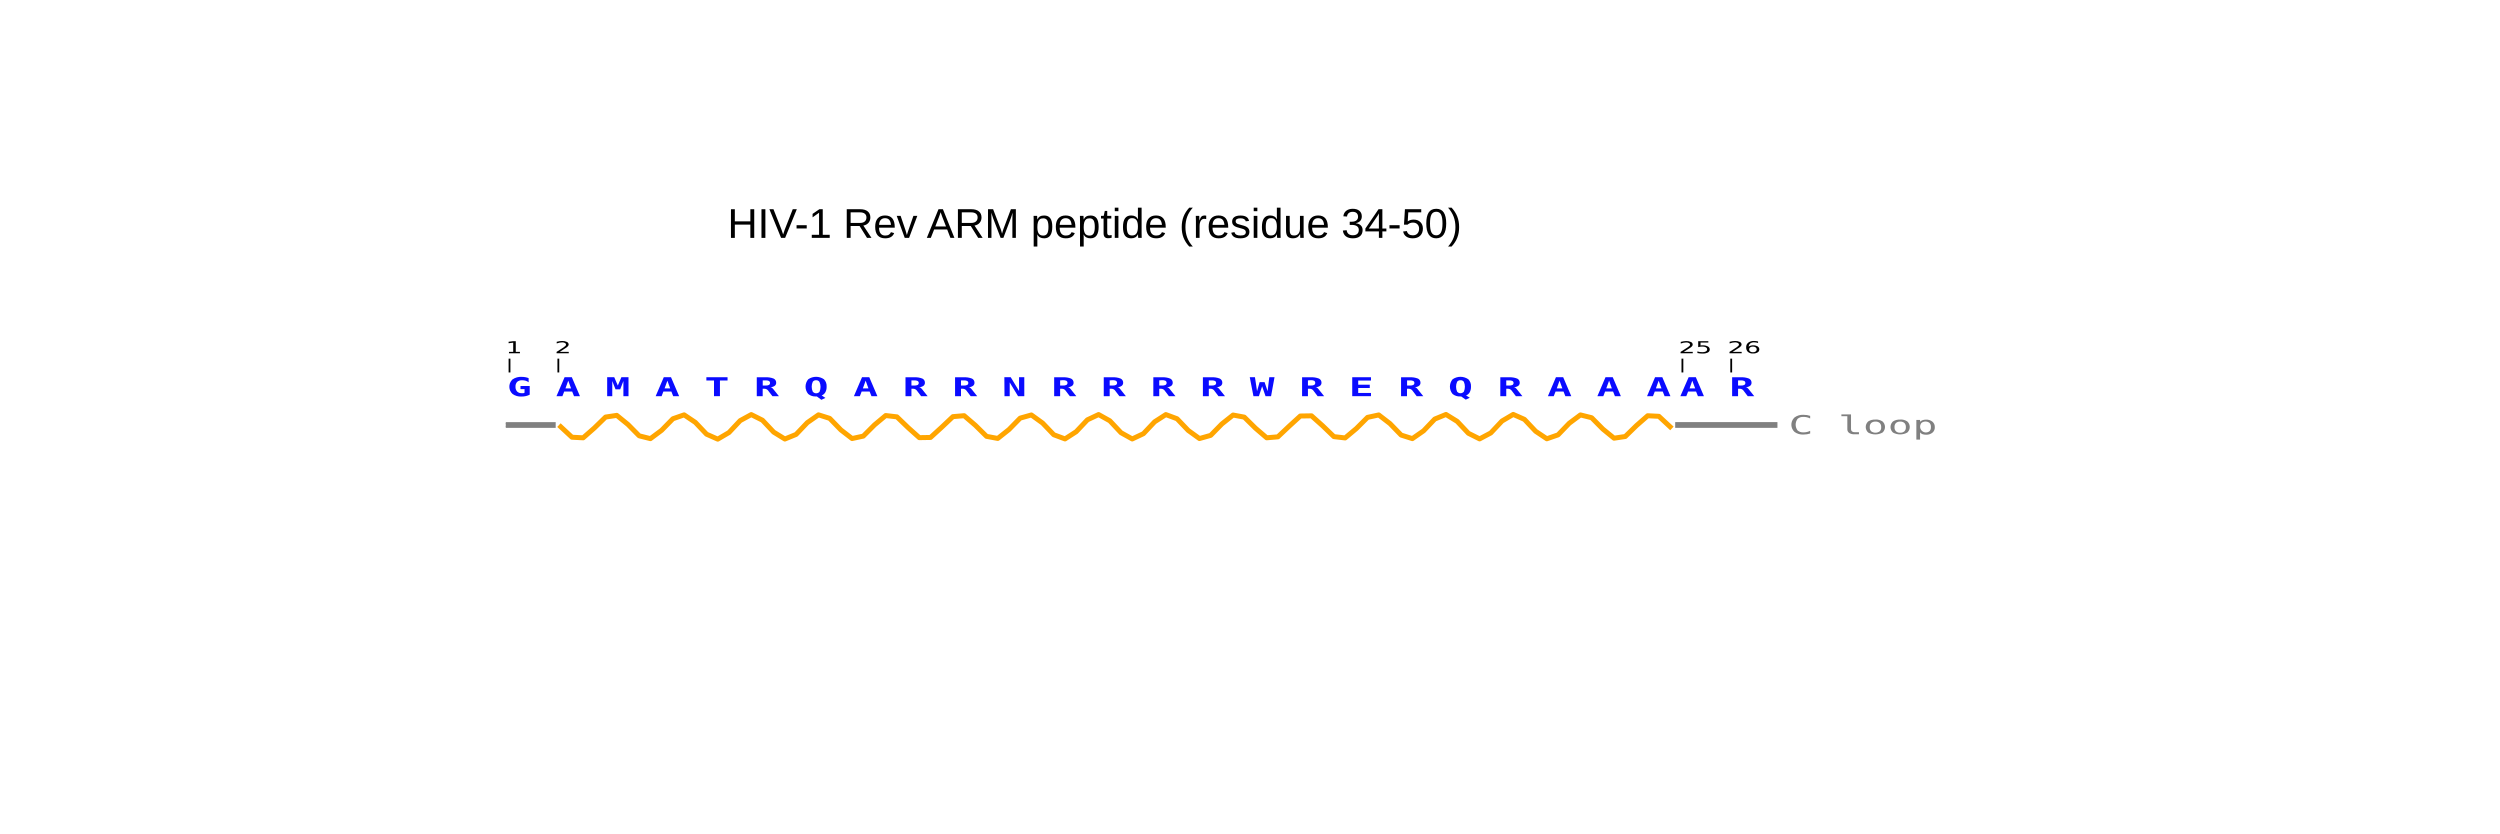
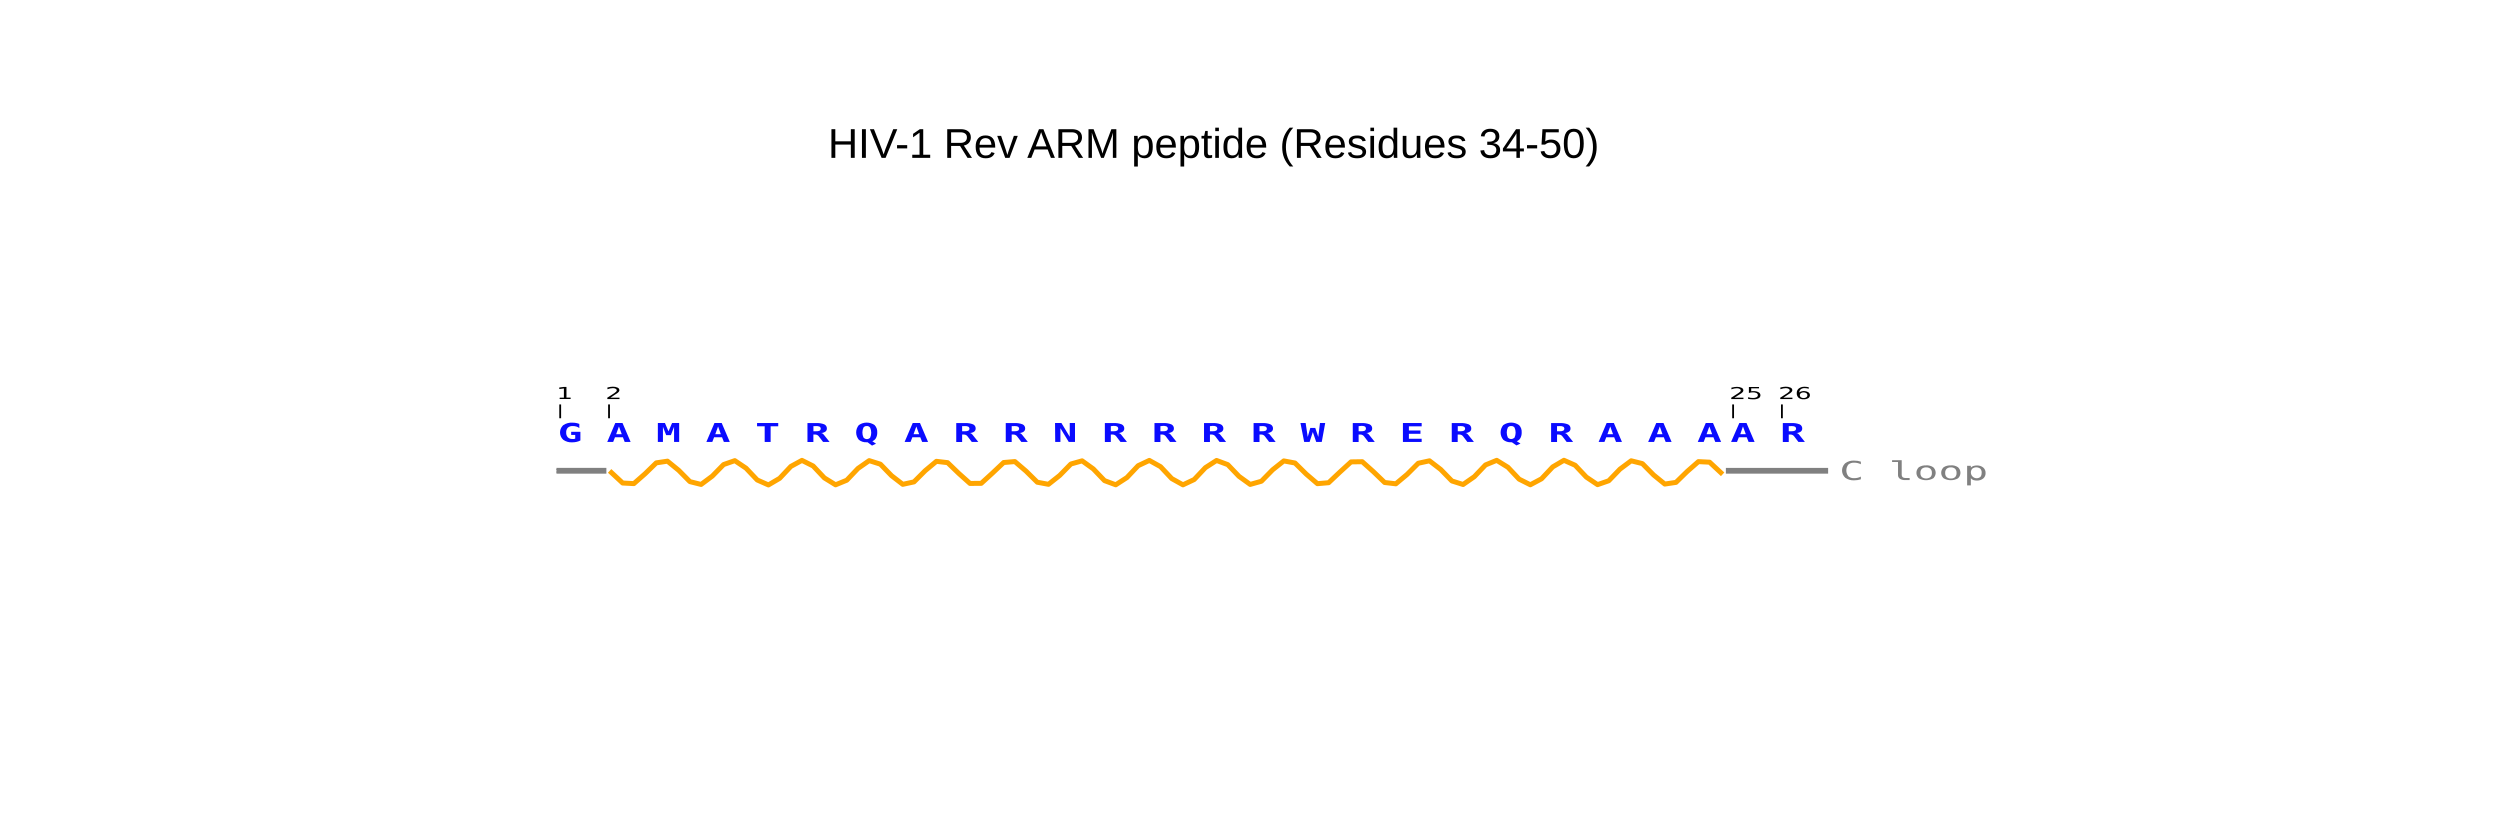
<svg xmlns="http://www.w3.org/2000/svg" id="图层_1" data-name="图层 1" viewBox="0 0 1200 400">
  <defs>
    <style>.cls-1,.cls-4{fill:none;}.cls-2{clip-path:url(#clip-path);}.cls-3,.cls-6{fill:gray;}.cls-3{stroke:gray;}.cls-4{stroke:orange;stroke-linecap:square;stroke-linejoin:round;stroke-width:2.4px;}.cls-5{fill:#0a0bff;}.cls-7,.cls-8{isolation:isolate;font-size:20px;font-family:ArialMT, Arial;}.cls-8{letter-spacing:-0.06em;}</style>
    <clipPath id="clip-path">
-       <rect class="cls-1" x="242.78" y="160.74" width="1172.88" height="588.39" />
+       <rect class="cls-1" x="267.11" y="182.72" width="1172.88" height="588.39" />
    </clipPath>
  </defs>
  <g id="figure_1" data-name="figure 1">
    <g id="axes_1" data-name="axes 1">
      <g id="patch_2" data-name="patch 2">
        <g class="cls-2">
-           <path class="cls-3" d="M241.6,204.87h24.63v-1.76H241.6Z" />
+           <path class="cls-3" d="M265.93,226.85h24.63v-1.76H265.93Z" />
        </g>
      </g>
      <g id="patch_3" data-name="patch 3">
        <g class="cls-2">
-           <path class="cls-3" d="M804.59,204.87h48.08v-1.76H804.59Z" />
+           <path class="cls-3" d="M828.92,226.85H877v-1.76H828.92Z" />
        </g>
      </g>
      <g id="line2d_1" data-name="line2d 1">
        <g class="cls-2">
-           <path class="cls-4" d="M269.17,204.87l5.38,5,5.37.28,5.38-4.72,5.38-5.24,5.38-.81,5.38,4.38,5.38,5.44,5.38,1.35,5.37-4L323,201l5.38-1.87,5.38,3.61,5.38,5.67,5.38,2.38,5.38-3.17,5.38-5.72,5.32-2.9,5.38,2.7,5.38,5.71,5.38,3.32,5.38-2.21,5.38-5.65,5.38-3.75,5.37,1.7,5.38,5.54L409,210.5l5.38-1.17,5.38-5.38,5.38-4.49,5.38.63,5.37,5.17,5.38,4.81,5.38-.09,5.38-4.91,5.38-5.08,5.38-.46,5.38,4.61,5.38,5.31,5.37,1,5.38-4.26,5.38-5.49,5.38-1.52,5.38,3.88,5.38,5.62,5.38,2,5.37-3.47,5.38-5.69,5.38-2.54,5.38,3,5.38,5.72,5.38,3,5.38-2.54,5.38-5.7L559.6,199l5.38,2,5.38,5.62,5.38,3.88,5.38-1.52,5.38-5.49,5.38-4.27,5.37,1,5.38,5.31,5.38,4.61,5.38-.46,5.38-5.08,5.38-4.91,5.38-.09,5.38,4.81,5.37,5.17,5.38.63,5.38-4.5,5.38-5.37,5.38-1.17,5.38,4.14,5.38,5.53,5.37,1.7,5.38-3.74,5.38-5.65,5.38-2.21,5.38,3.32,5.38,5.71,5.38,2.7,5.37-2.86,5.38-5.72,5.38-3.17,5.38,2.38,5.38,5.7,5.38,3.61,5.38-1.87,5.38-5.58,5.37-4,5.38,1.35,5.38,5.44,5.38,4.38,5.38-.81,5.38-5.25,5.38-4.71,5.37.27,5.38,5" />
+           <path class="cls-4" d="M293.5,226.85l5.38,5,5.37.28,5.38-4.72,5.38-5.24,5.38-.81,5.38,4.38,5.38,5.44,5.38,1.35,5.37-4,5.43-5.55,5.38-1.87,5.38,3.61,5.38,5.67,5.38,2.38,5.38-3.17,5.38-5.72,5.32-2.9,5.38,2.7,5.38,5.71,5.38,3.32,5.38-2.21,5.38-5.65,5.38-3.75,5.37,1.7,5.38,5.54,5.37,4.14,5.38-1.17,5.38-5.38,5.38-4.49,5.38.63,5.37,5.17,5.38,4.81L471,232l5.38-4.91,5.38-5.08,5.38-.46,5.38,4.61,5.38,5.31,5.37,1,5.38-4.26,5.38-5.49,5.38-1.52,5.38,3.88,5.38,5.62,5.38,2,5.37-3.47,5.38-5.69,5.38-2.54,5.38,3,5.38,5.72,5.38,3,5.38-2.54,5.38-5.7,5.37-3.46,5.38,2,5.38,5.62,5.38,3.88,5.38-1.52,5.38-5.49,5.38-4.27,5.37,1,5.38,5.31,5.38,4.61,5.38-.46,5.38-5.08,5.38-4.91,5.38-.09,5.38,4.81,5.37,5.17,5.38.63,5.38-4.5,5.38-5.37,5.38-1.17,5.38,4.14,5.38,5.53,5.37,1.7,5.38-3.74,5.38-5.65,5.38-2.21,5.38,3.32,5.38,5.71,5.38,2.7,5.37-2.86,5.38-5.72,5.38-3.17,5.38,2.38,5.38,5.7,5.38,3.61,5.38-1.87,5.38-5.58,5.37-4,5.38,1.35,5.38,5.44,5.38,4.38,5.38-.81,5.38-5.25,5.38-4.71,5.37.27,5.38,5" />
        </g>
      </g>
      <g id="text_1" data-name="text 1">
-         <path id="DejaVuSansMono-Bold-71" class="cls-5" d="M251.78,188.52v-1.73h-1.95v-1.51h4.43v4.16a6.86,6.86,0,0,1-1.8.67,8.89,8.89,0,0,1-2.12.23,6.73,6.73,0,0,1-4.32-1.23,4.75,4.75,0,0,1-.29-6.71,4,4,0,0,1,.29-.29,7,7,0,0,1,4.44-1.21,9.79,9.79,0,0,1,1.71.15,8.54,8.54,0,0,1,1.57.45v2a3.94,3.94,0,0,0-1.37-.73,5.43,5.43,0,0,0-1.7-.25,3.4,3.4,0,0,0-2.43.77,3.1,3.1,0,0,0-.8,2.34,3.15,3.15,0,0,0,.78,2.31,3,3,0,0,0,2.24.79,5,5,0,0,0,.77,0A1.84,1.84,0,0,0,251.78,188.52Z" />
+         <path id="DejaVuSansMono-Bold-71" class="cls-5" d="M276.11,210.5v-1.73h-1.95v-1.51h4.43v4.16a6.86,6.86,0,0,1-1.8.67,8.89,8.89,0,0,1-2.12.23,6.73,6.73,0,0,1-4.32-1.23,4.75,4.75,0,0,1-.29-6.71,4,4,0,0,1,.29-.29,7,7,0,0,1,4.44-1.21,9.79,9.79,0,0,1,1.71.15,8.54,8.54,0,0,1,1.57.45v2a3.94,3.94,0,0,0-1.37-.73,5.43,5.43,0,0,0-1.7-.25,3.4,3.4,0,0,0-2.43.77,3.1,3.1,0,0,0-.8,2.34,3.15,3.15,0,0,0,.78,2.31,3,3,0,0,0,2.24.79,5,5,0,0,0,.77,0A1.84,1.84,0,0,0,276.11,210.5Z" />
      </g>
      <g id="text_2" data-name="text 2">
-         <path id="DejaVuSans-124" d="M245,172.15v6.63h-.87v-6.63Z" />
+         <path id="DejaVuSans-124" d="M269.33,194.13v6.63h-.87v-6.63Z" />
      </g>
      <g id="text_3" data-name="text 3">
-         <path id="DejaVuSans-49" d="M244.34,168.91h2v-4.43l-2.21.28v-.71l2.2-.28h1.24v5.14h2v.66h-5.3Z" />
+         <path id="DejaVuSans-49" d="M268.67,190.89h2v-4.43l-2.21.28V186l2.2-.28h1.24v5.14h2v.66h-5.3Z" />
      </g>
      <g id="text_4" data-name="text 4">
-         <path id="DejaVuSansMono-Bold-65" class="cls-5" d="M272.76,182.72l-1.34,3.72h2.7ZM271,181.07h3.48l3.89,9.09h-2.85l-.88-2.24h-3.82l-.86,2.24h-2.85Z" />
-         <path id="DejaVuSansMono-Bold-77" class="cls-5" d="M291.44,181.07h3.4l1.71,4,1.71-4h3.42v9.09h-2.45v-7.28l-1.53,4h-2.26l-1.55-4v7.28h-2.45Z" />
-         <path id="DejaVuSansMono-Bold-65-2" class="cls-5" d="M320.35,182.72,319,186.44h2.69Zm-1.74-1.65h3.48l3.89,9.09h-2.85l-.88-2.24h-3.82l-.86,2.24h-2.85Z" />
-         <path id="DejaVuSansMono-Bold-84" class="cls-5" d="M345.57,190.16h-2.85v-7.52h-3.66v-1.57h10.16v1.57h-3.65Z" />
-         <path id="DejaVuSansMono-Bold-82" class="cls-5" d="M369.77,185.87a2,2,0,0,1,.74.25,3.7,3.7,0,0,1,.76.77l2.61,3.27h-3.13L369,187.87l-.2-.27a2.19,2.19,0,0,0-1.8-1h-.91v3.59h-2.84V181.1h4.11a9.42,9.42,0,0,1,4,.62,2.13,2.13,0,0,1,1.21,2,1.75,1.75,0,0,1-.73,1.49A3.9,3.9,0,0,1,369.77,185.87Zm-3.66-3.29v2.48h1.34a3.58,3.58,0,0,0,1.68-.29,1.15,1.15,0,0,0,.3-1.6h0a1.07,1.07,0,0,0-.3-.3,3.58,3.58,0,0,0-1.68-.29Z" />
-         <path id="DejaVuSansMono-Bold-81" class="cls-5" d="M392.1,190.3h-.4a5.34,5.34,0,0,1-3.76-1.19,5.49,5.49,0,0,1,0-7.05,6.6,6.6,0,0,1,7.57,0,4.61,4.61,0,0,1,1.27,3.53,5.43,5.43,0,0,1-.6,2.68,3.42,3.42,0,0,1-1.77,1.54L396.2,191l-1.94.91Zm-.38-7.78a1.79,1.79,0,0,0-1.6.74,5.82,5.82,0,0,0,0,4.73,2.12,2.12,0,0,0,3,.31l0,0h0a1.36,1.36,0,0,0,.24-.24,5.82,5.82,0,0,0,0-4.73A1.77,1.77,0,0,0,391.72,182.52Z" />
-         <path id="DejaVuSansMono-Bold-65-3" class="cls-5" d="M415.51,182.72l-1.34,3.72h2.69Zm-1.74-1.65h3.49l3.88,9.09H418.3l-.89-2.24H413.6l-.87,2.24h-2.85Z" />
-         <path id="DejaVuSansMono-Bold-82-2" class="cls-5" d="M441.14,185.87a2,2,0,0,1,.74.25,4,4,0,0,1,.77.77l2.6,3.27h-3.12l-1.74-2.29-.2-.27a2.19,2.19,0,0,0-1.8-1h-.9v3.59h-2.85V181.1h4.11a9.42,9.42,0,0,1,4,.62,2.12,2.12,0,0,1,1.21,2,1.79,1.79,0,0,1-.72,1.49A3.84,3.84,0,0,1,441.14,185.87Zm-3.65-3.29v2.48h1.34a3.56,3.56,0,0,0,1.67-.29,1.14,1.14,0,0,0,.32-1.58,1,1,0,0,0-.32-.32,3.56,3.56,0,0,0-1.67-.29Z" />
-         <path id="DejaVuSansMono-Bold-82-3" class="cls-5" d="M464.93,185.87a1.81,1.81,0,0,1,.74.25,4,4,0,0,1,.77.77l2.6,3.27h-3.12l-1.74-2.29-.2-.27a2.19,2.19,0,0,0-1.8-1h-.9v3.59h-2.85V181.1h4.11a9.42,9.42,0,0,1,4,.62,2.12,2.12,0,0,1,1.21,2,1.79,1.79,0,0,1-.72,1.49A3.84,3.84,0,0,1,464.93,185.87Zm-3.65-3.29v2.48h1.34a3.56,3.56,0,0,0,1.67-.29,1.14,1.14,0,0,0,.32-1.58,1,1,0,0,0-.32-.32,3.56,3.56,0,0,0-1.67-.29Z" />
-         <path id="DejaVuSansMono-Bold-78" class="cls-5" d="M482.09,181.07h3.06l4,6.61v-6.61h2.51v9.09h-3l-4-6.6v6.6h-2.5Z" />
-         <path id="DejaVuSansMono-Bold-82-4" class="cls-5" d="M512.52,185.87a1.87,1.87,0,0,1,.73.25,4,4,0,0,1,.77.77l2.6,3.27H513.5l-1.74-2.29-.2-.27a2.19,2.19,0,0,0-1.8-1h-.9v3.59H506V181.1h4.11a9.42,9.42,0,0,1,4,.62,2.12,2.12,0,0,1,1.21,2,1.79,1.79,0,0,1-.72,1.49A4,4,0,0,1,512.52,185.87Zm-3.66-3.29v2.48h1.34a3.56,3.56,0,0,0,1.67-.29,1.19,1.19,0,0,0,.35-1.65h0a1.17,1.17,0,0,0-.35-.35,3.58,3.58,0,0,0-1.68-.29Z" />
-         <path id="DejaVuSansMono-Bold-82-5" class="cls-5" d="M536.31,185.87a1.87,1.87,0,0,1,.73.25,4,4,0,0,1,.77.77l2.61,3.27h-3.13l-1.74-2.29-.2-.27a2.2,2.2,0,0,0-1.79-1h-.91v3.59H529.8V181.1h4.11a9.26,9.26,0,0,1,4,.62,2.12,2.12,0,0,1,1.21,2,1.79,1.79,0,0,1-.72,1.49A3.8,3.8,0,0,1,536.31,185.87Zm-3.66-3.29v2.48H534a3.56,3.56,0,0,0,1.67-.29,1.19,1.19,0,0,0,.35-1.65h0a1.17,1.17,0,0,0-.35-.35,3.58,3.58,0,0,0-1.68-.29Z" />
-         <path id="DejaVuSansMono-Bold-82-6" class="cls-5" d="M560.1,185.87a1.87,1.87,0,0,1,.73.25,4,4,0,0,1,.77.77l2.61,3.27h-3.13l-1.74-2.29c-.05-.07-.11-.16-.2-.27a2.19,2.19,0,0,0-1.79-1h-.91v3.59H553.6V181.1h4.1a9.26,9.26,0,0,1,4,.62,2.12,2.12,0,0,1,1.21,2,1.79,1.79,0,0,1-.72,1.49A3.8,3.8,0,0,1,560.1,185.87Zm-3.66-3.29v2.48h1.34a3.56,3.56,0,0,0,1.67-.29,1.19,1.19,0,0,0,.35-1.65h0a1.17,1.17,0,0,0-.35-.35,3.58,3.58,0,0,0-1.68-.29Z" />
-         <path id="DejaVuSansMono-Bold-82-7" class="cls-5" d="M583.89,185.87a2,2,0,0,1,.74.25,3.7,3.7,0,0,1,.76.77l2.61,3.27h-3.13l-1.74-2.29c0-.07-.11-.16-.2-.27a2.16,2.16,0,0,0-1.79-1h-.91v3.59h-2.84V181.1h4.11a9.26,9.26,0,0,1,4,.62,2.12,2.12,0,0,1,1.21,2,1.79,1.79,0,0,1-.72,1.49A3.84,3.84,0,0,1,583.89,185.87Zm-3.66-3.29v2.48h1.34a3.58,3.58,0,0,0,1.68-.29,1.15,1.15,0,0,0,.3-1.6h0a1.07,1.07,0,0,0-.3-.3,3.58,3.58,0,0,0-1.68-.29Z" />
-         <path id="DejaVuSansMono-Bold-87" class="cls-5" d="M599.89,181.07h2.49l1,6.68,1.24-4.32H607l1.45,4.32.81-6.68h2.51l-1.66,9.09h-2.66l-1.63-4.77-1.54,4.77h-2.63Z" />
-         <path id="DejaVuSansMono-Bold-82-8" class="cls-5" d="M631.47,185.87a2,2,0,0,1,.74.25,3.7,3.7,0,0,1,.76.77l2.61,3.27h-3.13l-1.73-2.29c-.06-.07-.12-.16-.2-.27a2.19,2.19,0,0,0-1.8-1h-.91v3.59H625V181.1h4.11a9.42,9.42,0,0,1,4,.62,2.13,2.13,0,0,1,1.21,2,1.81,1.81,0,0,1-.73,1.49A3.9,3.9,0,0,1,631.47,185.87Zm-3.66-3.29v2.48h1.34a3.58,3.58,0,0,0,1.68-.29,1.26,1.26,0,0,0,.25-1.75,1.48,1.48,0,0,0-.25-.25,3.58,3.58,0,0,0-1.68-.29Z" />
-         <path id="DejaVuSansMono-Bold-69" class="cls-5" d="M658.07,190.16h-9v-9.09h9v1.59h-6.13v2h5.55v1.58h-5.55v2.38h6.13Z" />
-         <path id="DejaVuSansMono-Bold-82-9" class="cls-5" d="M679.05,185.87a2,2,0,0,1,.74.25,3.7,3.7,0,0,1,.76.77l2.61,3.27H680l-1.74-2.29-.2-.27a2.19,2.19,0,0,0-1.8-1h-.9v3.59h-2.85V181.1h4.11a9.42,9.42,0,0,1,4,.62,2.13,2.13,0,0,1,1.21,2,1.75,1.75,0,0,1-.73,1.49A3.87,3.87,0,0,1,679.05,185.87Zm-3.65-3.29v2.48h1.34a3.56,3.56,0,0,0,1.67-.29,1.14,1.14,0,0,0,.32-1.58,1,1,0,0,0-.32-.32,3.56,3.56,0,0,0-1.67-.29Z" />
-         <path id="DejaVuSansMono-Bold-81-2" class="cls-5" d="M701.38,190.3H701a5.39,5.39,0,0,1-3.76-1.19,5.49,5.49,0,0,1,0-7.05,6.6,6.6,0,0,1,7.57,0,4.61,4.61,0,0,1,1.27,3.53,5.43,5.43,0,0,1-.6,2.68,3.42,3.42,0,0,1-1.77,1.54l1.79,1.11-1.94.91Zm-.38-7.78a1.78,1.78,0,0,0-1.59.74,5.82,5.82,0,0,0,0,4.73,2.09,2.09,0,0,0,2.94.29l.06-.05a1.36,1.36,0,0,0,.24-.24,5.82,5.82,0,0,0,0-4.73A1.79,1.79,0,0,0,701,182.52Z" />
-         <path id="DejaVuSansMono-Bold-82-10" class="cls-5" d="M726.63,185.87a2,2,0,0,1,.74.25,4,4,0,0,1,.77.77l2.6,3.27h-3.12l-1.74-2.29-.2-.27a2.19,2.19,0,0,0-1.8-1H723v3.59h-2.85V181.1h4.11a9.42,9.42,0,0,1,4,.62,2.12,2.12,0,0,1,1.21,2,1.79,1.79,0,0,1-.72,1.49A3.9,3.9,0,0,1,726.63,185.87ZM723,182.58v2.48h1.34a3.56,3.56,0,0,0,1.67-.29,1.14,1.14,0,0,0,.32-1.58,1,1,0,0,0-.32-.32,3.56,3.56,0,0,0-1.67-.29Z" />
-         <path id="DejaVuSansMono-Bold-65-4" class="cls-5" d="M748.58,182.72l-1.34,3.72h2.69Zm-1.73-1.65h3.48l3.88,9.09h-2.84l-.89-2.24h-3.81l-.87,2.24H743Z" />
-         <path id="DejaVuSansMono-Bold-65-5" class="cls-5" d="M772.37,182.72,771,186.44h2.69Zm-1.73-1.65h3.48l3.89,9.09h-2.85l-.89-2.24h-3.81l-.87,2.24h-2.84Z" />
-         <path id="DejaVuSansMono-Bold-65-6" class="cls-5" d="M796.16,182.72l-1.34,3.72h2.69Zm-1.73-1.65h3.48l3.89,9.09H799l-.89-2.24H794.3l-.87,2.24h-2.84Z" />
+         <path id="DejaVuSansMono-Bold-65" class="cls-5" d="M297.09,204.7l-1.34,3.72h2.7Zm-1.76-1.65h3.48l3.89,9.09h-2.85L299,209.9h-3.82l-.86,2.24h-2.85Z" />
+         <path id="DejaVuSansMono-Bold-77" class="cls-5" d="M315.77,203.05h3.4l1.71,4,1.71-4H326v9.09h-2.45v-7.28l-1.53,4h-2.26l-1.55-4v7.28h-2.45Z" />
+         <path id="DejaVuSansMono-Bold-65-2" class="cls-5" d="M344.68,204.7l-1.35,3.72H346Zm-1.74-1.65h3.48l3.89,9.09h-2.85l-.88-2.24h-3.82l-.86,2.24h-2.85Z" />
+         <path id="DejaVuSansMono-Bold-84" class="cls-5" d="M369.9,212.14h-2.85v-7.52h-3.66v-1.57h10.16v1.57H369.9Z" />
+         <path id="DejaVuSansMono-Bold-82" class="cls-5" d="M394.1,207.85a2,2,0,0,1,.74.25,3.7,3.7,0,0,1,.76.77l2.61,3.27h-3.13l-1.75-2.29-.2-.27a2.19,2.19,0,0,0-1.8-1h-.91v3.59h-2.84v-9.09h4.11a9.42,9.42,0,0,1,4,.62,2.13,2.13,0,0,1,1.21,2,1.75,1.75,0,0,1-.73,1.49A3.9,3.9,0,0,1,394.1,207.85Zm-3.66-3.29V207h1.34a3.58,3.58,0,0,0,1.68-.29,1.15,1.15,0,0,0,.3-1.6h0a1.07,1.07,0,0,0-.3-.3,3.58,3.58,0,0,0-1.68-.29Z" />
+         <path id="DejaVuSansMono-Bold-81" class="cls-5" d="M416.43,212.28H416a5.34,5.34,0,0,1-3.76-1.19,5.49,5.49,0,0,1,0-7.05,6.6,6.6,0,0,1,7.57,0,4.61,4.61,0,0,1,1.27,3.53,5.43,5.43,0,0,1-.6,2.68,3.42,3.42,0,0,1-1.77,1.54l1.79,1.19-1.94.91Zm-.38-7.78a1.79,1.79,0,0,0-1.6.74,5.82,5.82,0,0,0,0,4.73,2.13,2.13,0,0,0,3,.33l0,0h0a1.36,1.36,0,0,0,.24-.24,5.82,5.82,0,0,0,0-4.73A1.77,1.77,0,0,0,416.05,204.5Z" />
+         <path id="DejaVuSansMono-Bold-65-3" class="cls-5" d="M439.84,204.7l-1.34,3.72h2.69Zm-1.74-1.65h3.49l3.88,9.09h-2.84l-.89-2.24h-3.81l-.87,2.24h-2.85Z" />
+         <path id="DejaVuSansMono-Bold-82-2" class="cls-5" d="M465.47,207.85a2,2,0,0,1,.74.25,4,4,0,0,1,.77.77l2.6,3.27h-3.12l-1.74-2.29-.2-.27a2.19,2.19,0,0,0-1.8-1h-.9v3.59H459v-9.09h4.11a9.42,9.42,0,0,1,4,.62,2.12,2.12,0,0,1,1.21,2,1.79,1.79,0,0,1-.72,1.49A3.84,3.84,0,0,1,465.47,207.85Zm-3.65-3.29V207h1.34a3.56,3.56,0,0,0,1.67-.29,1.14,1.14,0,0,0,.32-1.58,1,1,0,0,0-.32-.32,3.56,3.56,0,0,0-1.67-.29Z" />
+         <path id="DejaVuSansMono-Bold-82-3" class="cls-5" d="M489.26,207.85a1.81,1.81,0,0,1,.74.25,4,4,0,0,1,.77.77l2.6,3.27h-3.12l-1.74-2.29-.2-.27a2.19,2.19,0,0,0-1.8-1h-.9v3.59h-2.85v-9.09h4.11a9.42,9.42,0,0,1,4,.62,2.12,2.12,0,0,1,1.21,2,1.79,1.79,0,0,1-.72,1.49A3.84,3.84,0,0,1,489.26,207.85Zm-3.65-3.29V207H487a3.56,3.56,0,0,0,1.67-.29,1.14,1.14,0,0,0,.32-1.58,1,1,0,0,0-.32-.32,3.56,3.56,0,0,0-1.67-.29Z" />
+         <path id="DejaVuSansMono-Bold-78" class="cls-5" d="M506.42,203.05h3.06l4,6.61v-6.61H516v9.09h-3l-4-6.6v6.6h-2.5Z" />
+         <path id="DejaVuSansMono-Bold-82-4" class="cls-5" d="M536.85,207.85a1.87,1.87,0,0,1,.73.25,4,4,0,0,1,.77.77l2.6,3.27h-3.12l-1.74-2.29-.2-.27a2.19,2.19,0,0,0-1.8-1h-.9v3.59h-2.86v-9.09h4.11a9.42,9.42,0,0,1,4,.62,2.12,2.12,0,0,1,1.21,2,1.79,1.79,0,0,1-.72,1.49A4,4,0,0,1,536.85,207.85Zm-3.66-3.29V207h1.34a3.56,3.56,0,0,0,1.67-.29,1.19,1.19,0,0,0,.35-1.65h0a1.17,1.17,0,0,0-.35-.35,3.58,3.58,0,0,0-1.68-.29Z" />
+         <path id="DejaVuSansMono-Bold-82-5" class="cls-5" d="M560.64,207.85a1.87,1.87,0,0,1,.73.25,4,4,0,0,1,.77.77l2.61,3.27h-3.13l-1.74-2.29-.2-.27a2.2,2.2,0,0,0-1.79-1H557v3.59h-2.85v-9.09h4.11a9.26,9.26,0,0,1,4,.62,2.12,2.12,0,0,1,1.21,2,1.79,1.79,0,0,1-.72,1.49A3.8,3.8,0,0,1,560.64,207.85ZM557,204.56V207h1.35a3.56,3.56,0,0,0,1.67-.29,1.19,1.19,0,0,0,.35-1.65h0a1.17,1.17,0,0,0-.35-.35,3.58,3.58,0,0,0-1.68-.29Z" />
+         <path id="DejaVuSansMono-Bold-82-6" class="cls-5" d="M584.43,207.85a1.87,1.87,0,0,1,.73.25,4,4,0,0,1,.77.77l2.61,3.27h-3.13l-1.74-2.29c0-.07-.11-.16-.2-.27a2.19,2.19,0,0,0-1.79-1h-.91v3.59h-2.84v-9.09H582a9.26,9.26,0,0,1,4,.62,2.12,2.12,0,0,1,1.21,2,1.79,1.79,0,0,1-.72,1.49A3.8,3.8,0,0,1,584.43,207.85Zm-3.66-3.29V207h1.34a3.56,3.56,0,0,0,1.67-.29,1.19,1.19,0,0,0,.35-1.65h0a1.17,1.17,0,0,0-.35-.35,3.58,3.58,0,0,0-1.68-.29Z" />
+         <path id="DejaVuSansMono-Bold-82-7" class="cls-5" d="M608.22,207.85a2,2,0,0,1,.74.25,3.7,3.7,0,0,1,.76.77l2.61,3.27H609.2l-1.74-2.29c0-.07-.11-.16-.2-.27a2.16,2.16,0,0,0-1.79-1h-.91v3.59h-2.84v-9.09h4.11a9.26,9.26,0,0,1,4,.62,2.12,2.12,0,0,1,1.21,2,1.79,1.79,0,0,1-.72,1.49A3.84,3.84,0,0,1,608.22,207.85Zm-3.66-3.29V207h1.34a3.58,3.58,0,0,0,1.68-.29,1.15,1.15,0,0,0,.3-1.6h0a1.07,1.07,0,0,0-.3-.3,3.58,3.58,0,0,0-1.68-.29Z" />
+         <path id="DejaVuSansMono-Bold-87" class="cls-5" d="M624.22,203.05h2.49l1,6.68,1.24-4.32h2.38l1.45,4.32.81-6.68h2.51l-1.66,9.09h-2.66l-1.63-4.77-1.54,4.77H626Z" />
+         <path id="DejaVuSansMono-Bold-82-8" class="cls-5" d="M655.8,207.85a2,2,0,0,1,.74.25,3.7,3.7,0,0,1,.76.77l2.61,3.27h-3.13l-1.73-2.29c-.06-.07-.12-.16-.2-.27a2.19,2.19,0,0,0-1.8-1h-.91v3.59h-2.81v-9.09h4.11a9.42,9.42,0,0,1,4,.62,2.13,2.13,0,0,1,1.21,2,1.81,1.81,0,0,1-.73,1.49A3.9,3.9,0,0,1,655.8,207.85Zm-3.66-3.29V207h1.34a3.58,3.58,0,0,0,1.68-.29,1.26,1.26,0,0,0,.25-1.75,1.48,1.48,0,0,0-.25-.25,3.58,3.58,0,0,0-1.68-.29Z" />
+         <path id="DejaVuSansMono-Bold-69" class="cls-5" d="M682.4,212.14h-9v-9.09h9v1.59h-6.13v2h5.55v1.58h-5.55v2.38h6.13Z" />
+         <path id="DejaVuSansMono-Bold-82-9" class="cls-5" d="M703.38,207.85a2,2,0,0,1,.74.25,3.7,3.7,0,0,1,.76.77l2.61,3.27h-3.16l-1.74-2.29-.2-.27a2.19,2.19,0,0,0-1.8-1h-.9v3.59h-2.85v-9.09H701a9.42,9.42,0,0,1,4,.62,2.13,2.13,0,0,1,1.21,2,1.75,1.75,0,0,1-.73,1.49A3.87,3.87,0,0,1,703.38,207.85Zm-3.65-3.29V207h1.34a3.56,3.56,0,0,0,1.67-.29,1.14,1.14,0,0,0,.32-1.58,1,1,0,0,0-.32-.32,3.56,3.56,0,0,0-1.67-.29Z" />
+         <path id="DejaVuSansMono-Bold-81-2" class="cls-5" d="M725.71,212.28h-.38a5.39,5.39,0,0,1-3.76-1.19,5.49,5.49,0,0,1,0-7.05,6.6,6.6,0,0,1,7.57,0,4.61,4.61,0,0,1,1.27,3.53,5.43,5.43,0,0,1-.6,2.68,3.42,3.42,0,0,1-1.77,1.54l1.79,1.11-1.94.91Zm-.38-7.78a1.78,1.78,0,0,0-1.59.74,5.82,5.82,0,0,0,0,4.73,2.09,2.09,0,0,0,2.94.29l.06,0A1.36,1.36,0,0,0,727,210a5.82,5.82,0,0,0,0-4.73A1.79,1.79,0,0,0,725.33,204.5Z" />
+         <path id="DejaVuSansMono-Bold-82-10" class="cls-5" d="M751,207.85a2,2,0,0,1,.74.25,4,4,0,0,1,.77.77l2.6,3.27H752l-1.74-2.29-.2-.27a2.19,2.19,0,0,0-1.8-1h-.88v3.59h-2.85v-9.09h4.11a9.42,9.42,0,0,1,4,.62,2.12,2.12,0,0,1,1.21,2,1.79,1.79,0,0,1-.72,1.49A3.9,3.9,0,0,1,751,207.85Zm-3.63-3.29V207h1.34a3.56,3.56,0,0,0,1.67-.29,1.14,1.14,0,0,0,.32-1.58,1,1,0,0,0-.32-.32,3.56,3.56,0,0,0-1.67-.29Z" />
+         <path id="DejaVuSansMono-Bold-65-4" class="cls-5" d="M772.91,204.7l-1.34,3.72h2.69Zm-1.73-1.65h3.48l3.88,9.09H775.7l-.89-2.24H771l-.87,2.24h-2.8Z" />
+         <path id="DejaVuSansMono-Bold-65-5" class="cls-5" d="M796.7,204.7l-1.37,3.72H798ZM795,203.05h3.48l3.89,9.09h-2.85l-.89-2.24h-3.81l-.87,2.24h-2.84Z" />
+         <path id="DejaVuSansMono-Bold-65-6" class="cls-5" d="M820.49,204.7l-1.34,3.72h2.69Zm-1.73-1.65h3.48l3.89,9.09h-2.8l-.89-2.24h-3.81l-.87,2.24h-2.84Z" />
      </g>
      <g id="text_5" data-name="text 5">
-         <path id="DejaVuSans-124-2" d="M268.44,172.15v6.63h-.87v-6.63Z" />
+         <path id="DejaVuSans-124-2" d="M292.77,194.13v6.63h-.87v-6.63Z" />
      </g>
      <g id="text_6" data-name="text 6">
-         <path id="DejaVuSans-50" d="M268.65,168.91H273v.66h-5.84v-.66l1.93-1.24,1.53-1a4.39,4.39,0,0,0,.84-.71.94.94,0,0,0,.24-.58.84.84,0,0,0-.52-.75,2.59,2.59,0,0,0-1.34-.3,7.34,7.34,0,0,0-1.23.13,11,11,0,0,0-1.39.39v-.79a13.37,13.37,0,0,1,1.4-.29,9.71,9.71,0,0,1,1.2-.1,5,5,0,0,1,2.28.45,1.35,1.35,0,0,1,.85,1.21,1.2,1.2,0,0,1-.22.68,3.65,3.65,0,0,1-.77.75c-.1.08-.43.29-1,.65S269.66,168.27,268.65,168.91Z" />
+         <path id="DejaVuSans-50" d="M293,190.89h4.35v.66h-5.84v-.66l1.93-1.24,1.53-1a4.39,4.39,0,0,0,.84-.71.94.94,0,0,0,.24-.58.84.84,0,0,0-.52-.75,2.59,2.59,0,0,0-1.34-.3,7.34,7.34,0,0,0-1.23.13,11,11,0,0,0-1.39.39V186a13.37,13.37,0,0,1,1.4-.29,9.71,9.71,0,0,1,1.2-.1,5,5,0,0,1,2.28.45,1.35,1.35,0,0,1,.85,1.21,1.2,1.2,0,0,1-.22.68,3.65,3.65,0,0,1-.77.75c-.1.08-.43.29-1,.65S294,190.25,293,190.89Z" />
      </g>
      <g id="text_7" data-name="text 7">
-         <path id="DejaVuSansMono-Bold-65-7" class="cls-5" d="M812.29,182.72,811,186.44h2.69Zm-1.74-1.65H814l3.88,9.09H815l-.89-2.24H810.3l-.87,2.24h-2.85Z" />
-         <path id="DejaVuSansMono-Bold-82-11" class="cls-5" d="M837.92,185.87a2,2,0,0,1,.74.25,4,4,0,0,1,.77.77l2.6,3.27h-3.12l-1.74-2.29-.2-.27a2.19,2.19,0,0,0-1.8-1h-.9v3.59h-2.85V181.1h4.11a9.42,9.42,0,0,1,4,.62,2.13,2.13,0,0,1,1.21,2,1.79,1.79,0,0,1-.72,1.49A3.84,3.84,0,0,1,837.92,185.87Zm-3.65-3.29v2.48h1.34a3.56,3.56,0,0,0,1.67-.29,1.14,1.14,0,0,0,.32-1.58,1,1,0,0,0-.32-.32,3.56,3.56,0,0,0-1.67-.29Z" />
+         <path id="DejaVuSansMono-Bold-65-7" class="cls-5" d="M836.62,204.7l-1.29,3.72H838Zm-1.74-1.65h3.45l3.88,9.09h-2.88l-.89-2.24h-3.81l-.87,2.24h-2.85Z" />
+         <path id="DejaVuSansMono-Bold-82-11" class="cls-5" d="M862.25,207.85a2,2,0,0,1,.74.25,4,4,0,0,1,.77.77l2.6,3.27h-3.12l-1.74-2.29-.2-.27a2.19,2.19,0,0,0-1.8-1h-.9v3.59h-2.85v-9.09h4.11a9.42,9.42,0,0,1,4,.62,2.13,2.13,0,0,1,1.21,2,1.79,1.79,0,0,1-.72,1.49A3.84,3.84,0,0,1,862.25,207.85Zm-3.65-3.29V207h1.34a3.56,3.56,0,0,0,1.67-.29,1.14,1.14,0,0,0,.32-1.58,1,1,0,0,0-.32-.32,3.56,3.56,0,0,0-1.67-.29Z" />
      </g>
      <g id="text_8" data-name="text 8">
-         <path id="DejaVuSans-124-3" d="M808,172.15v6.63h-.88v-6.63Z" />
+         <path id="DejaVuSans-124-3" d="M832.33,194.13v6.63h-.88v-6.63Z" />
      </g>
      <g id="text_9" data-name="text 9">
-         <path id="DejaVuSans-50-2" d="M808.18,168.91h4.34v.66h-5.84v-.66l1.93-1.24c.82-.52,1.33-.86,1.54-1A4.26,4.26,0,0,0,811,166a.94.94,0,0,0,.24-.58.84.84,0,0,0-.51-.75,2.59,2.59,0,0,0-1.34-.3,7.35,7.35,0,0,0-1.24.13,11,11,0,0,0-1.39.39v-.79a13,13,0,0,1,1.41-.29,9.39,9.39,0,0,1,1.19-.1,4.83,4.83,0,0,1,2.28.45,1.35,1.35,0,0,1,.85,1.21,1.19,1.19,0,0,1-.21.68,3.47,3.47,0,0,1-.78.75c-.1.08-.42.29-1,.65Z" />
-         <path id="DejaVuSans-53" d="M815.14,163.77H820v.66h-3.75v1.42l.54-.09h.55a4.68,4.68,0,0,1,2.43.54,1.61,1.61,0,0,1,0,2.9,5.41,5.41,0,0,1-2.6.51,11.66,11.66,0,0,1-1.18-.06,10.31,10.31,0,0,1-1.24-.19v-.78a6.33,6.33,0,0,0,1.14.28,8.66,8.66,0,0,0,1.25.09,3.41,3.41,0,0,0,1.69-.35,1.13,1.13,0,0,0,.5-1.5,1.15,1.15,0,0,0-.5-.5,3.41,3.41,0,0,0-1.69-.35,8.39,8.39,0,0,0-1,.06,8.49,8.49,0,0,0-1,.22Z" />
+         <path id="DejaVuSans-50-2" d="M832.51,190.89h4.34v.66H831v-.66l1.93-1.24c.82-.52,1.33-.86,1.54-1a4.26,4.26,0,0,0,.85-.67.94.94,0,0,0,.24-.58.84.84,0,0,0-.51-.75,2.59,2.59,0,0,0-1.34-.3,7.35,7.35,0,0,0-1.24.13,11,11,0,0,0-1.39.39v-.79a13,13,0,0,1,1.41-.29,9.39,9.39,0,0,1,1.19-.1,4.83,4.83,0,0,1,2.28.45,1.35,1.35,0,0,1,.85,1.21,1.19,1.19,0,0,1-.21.68,3.47,3.47,0,0,1-.78.75c-.1.08-.42.29-1,.65Z" />
+         <path id="DejaVuSans-53" d="M839.47,185.75h4.86v.66h-3.75v1.42l.54-.09h.55a4.68,4.68,0,0,1,2.43.54,1.61,1.61,0,0,1,0,2.9,5.41,5.41,0,0,1-2.6.51,11.66,11.66,0,0,1-1.18-.06,10.31,10.31,0,0,1-1.24-.19v-.78a6.33,6.33,0,0,0,1.14.28,8.66,8.66,0,0,0,1.25.09,3.41,3.41,0,0,0,1.69-.35,1.13,1.13,0,0,0,.5-1.5,1.1,1.1,0,0,0-.5-.5,3.41,3.41,0,0,0-1.69-.35,8.39,8.39,0,0,0-1,.06,8.49,8.49,0,0,0-1,.22Z" />
      </g>
      <g id="text_10" data-name="text 10">
-         <path id="DejaVuSansMono-67" class="cls-6" d="M868.89,208.08a9,9,0,0,1-1.53.37,10.19,10.19,0,0,1-1.65.13,6.67,6.67,0,0,1-4.3-1.23,4.71,4.71,0,0,1-.35-6.65l.35-.35a6.58,6.58,0,0,1,4.29-1.24,11.45,11.45,0,0,1,1.65.12,9,9,0,0,1,1.53.38v1.26a6.75,6.75,0,0,0-3.18-.76,4,4,0,0,0-2.85.92,4.64,4.64,0,0,0,0,5.59,4,4,0,0,0,2.85.92,7.1,7.1,0,0,0,1.66-.19,6.79,6.79,0,0,0,1.52-.57Z" />
-         <path id="DejaVuSansMono-108" class="cls-6" d="M888.49,205.93a1.44,1.44,0,0,0,.44,1.14,1.89,1.89,0,0,0,1.3.38h2.07v1h-2.24a4.15,4.15,0,0,1-2.47-.64,2.12,2.12,0,0,1-.87-1.83v-6.19h-2.85v-.88h4.62Z" />
-         <path id="DejaVuSansMono-111" class="cls-6" d="M900.17,202.37a2.9,2.9,0,0,0-2,.66,2.63,2.63,0,0,0-.69,2,2.56,2.56,0,0,0,.69,2,3.48,3.48,0,0,0,4.1,0,2.54,2.54,0,0,0,.7-2,2.59,2.59,0,0,0-.7-2A2.86,2.86,0,0,0,900.17,202.37Zm0-1a5.59,5.59,0,0,1,3.44.92,3.59,3.59,0,0,1,.27,5.06,3.44,3.44,0,0,1-.27.27,7,7,0,0,1-6.88,0,3.6,3.6,0,0,1-.24-5.09h0a2.72,2.72,0,0,1,.24-.24,5.57,5.57,0,0,1,3.44-.87Z" />
-         <path id="DejaVuSansMono-111-2" class="cls-6" d="M912.06,202.37a2.85,2.85,0,0,0-2,.66,2.63,2.63,0,0,0-.7,2,2.59,2.59,0,0,0,.7,2,2.75,2.75,0,0,0,2,.67,2.81,2.81,0,0,0,2.06-.67,2.56,2.56,0,0,0,.69-2,2.63,2.63,0,0,0-.69-2A2.85,2.85,0,0,0,912.06,202.37Zm0-1a5.51,5.51,0,0,1,3.44.92,3.59,3.59,0,0,1,.27,5.06,3.44,3.44,0,0,1-.27.27,7,7,0,0,1-6.87,0,3.59,3.59,0,0,1-.27-5.06,3.44,3.44,0,0,1,.27-.27,5.54,5.54,0,0,1,3.43-.87Z" />
-         <path id="DejaVuSansMono-112" class="cls-6" d="M921.63,207.54V211h-1.78v-9.42h1.78v.88a2.7,2.7,0,0,1,1.19-.77,4.92,4.92,0,0,1,1.7-.27,4.56,4.56,0,0,1,3.07,1,3.31,3.31,0,0,1,1.12,2.65,3.24,3.24,0,0,1-1.12,2.6,4.56,4.56,0,0,1-3.07,1,5.34,5.34,0,0,1-1.73-.26A2.7,2.7,0,0,1,921.63,207.54Zm5.21-2.54a2.74,2.74,0,0,0-.65-2,3.17,3.17,0,0,0-3.89,0,2.79,2.79,0,0,0,3.93,3.93A2.75,2.75,0,0,0,926.84,205Z" />
+         <path id="DejaVuSansMono-67" class="cls-6" d="M893.22,230.06a9,9,0,0,1-1.53.37,10.19,10.19,0,0,1-1.65.13,6.67,6.67,0,0,1-4.3-1.23,4.71,4.71,0,0,1-.35-6.65l.35-.35a6.58,6.58,0,0,1,4.29-1.24,11.45,11.45,0,0,1,1.65.12,9,9,0,0,1,1.53.38v1.26a6.75,6.75,0,0,0-3.18-.76,4,4,0,0,0-2.85.92,4.64,4.64,0,0,0,0,5.59,4,4,0,0,0,2.85.92,7.1,7.1,0,0,0,1.66-.19,6.79,6.79,0,0,0,1.52-.57Z" />
+         <path id="DejaVuSansMono-108" class="cls-6" d="M912.82,227.91a1.44,1.44,0,0,0,.44,1.14,1.89,1.89,0,0,0,1.3.38h2.07v1h-2.24a4.15,4.15,0,0,1-2.47-.64,2.12,2.12,0,0,1-.87-1.83v-6.19H908.2v-.88h4.62Z" />
+         <path id="DejaVuSansMono-111" class="cls-6" d="M924.5,224.35a2.9,2.9,0,0,0-2,.66,2.63,2.63,0,0,0-.69,2,2.56,2.56,0,0,0,.69,2,3.48,3.48,0,0,0,4.1,0,2.54,2.54,0,0,0,.7-2,2.59,2.59,0,0,0-.7-2A2.86,2.86,0,0,0,924.5,224.35Zm0-1a5.59,5.59,0,0,1,3.44.92,3.59,3.59,0,0,1,.27,5.06l-.27.27a7,7,0,0,1-6.88,0,3.6,3.6,0,0,1-.24-5.09h0a2.72,2.72,0,0,1,.24-.24,5.57,5.57,0,0,1,3.44-.87Z" />
+         <path id="DejaVuSansMono-111-2" class="cls-6" d="M936.39,224.35a2.85,2.85,0,0,0-2,.66,2.63,2.63,0,0,0-.7,2,2.59,2.59,0,0,0,.7,2,2.75,2.75,0,0,0,2,.67,2.81,2.81,0,0,0,2.06-.67,2.56,2.56,0,0,0,.69-2,2.63,2.63,0,0,0-.69-2A2.85,2.85,0,0,0,936.39,224.35Zm0-1a5.51,5.51,0,0,1,3.44.92,3.59,3.59,0,0,1,.27,5.06l-.27.27a7,7,0,0,1-6.87,0,3.59,3.59,0,0,1-.27-5.06,3.44,3.44,0,0,1,.27-.27,5.54,5.54,0,0,1,3.43-.87Z" />
+         <path id="DejaVuSansMono-112" class="cls-6" d="M946,229.52V233h-1.78v-9.42H946v.88a2.7,2.7,0,0,1,1.19-.77,4.92,4.92,0,0,1,1.7-.27,4.56,4.56,0,0,1,3.07,1,3.31,3.31,0,0,1,1.12,2.65,3.24,3.24,0,0,1-1.12,2.6,4.56,4.56,0,0,1-3.07,1,5.34,5.34,0,0,1-1.73-.26A2.7,2.7,0,0,1,946,229.52Zm5.21-2.54a2.74,2.74,0,0,0-.65-2,3.17,3.17,0,0,0-3.89,0,2.79,2.79,0,0,0,3.93,3.93A2.75,2.75,0,0,0,951.17,227Z" />
      </g>
      <g id="text_11" data-name="text 11">
-         <path id="DejaVuSans-124-4" d="M831.42,172.15v6.63h-.87v-6.63Z" />
+         <path id="DejaVuSans-124-4" d="M855.75,194.13v6.63h-.87v-6.63Z" />
      </g>
      <g id="text_12" data-name="text 12">
-         <path id="DejaVuSans-50-3" d="M831.64,168.91H836v.66h-5.84v-.66l1.93-1.24c.82-.52,1.33-.86,1.54-1a4.66,4.66,0,0,0,.83-.71.94.94,0,0,0,.24-.58.84.84,0,0,0-.52-.75,2.59,2.59,0,0,0-1.34-.3,7.34,7.34,0,0,0-1.23.13,11,11,0,0,0-1.39.39v-.79a13.37,13.37,0,0,1,1.4-.29,9.71,9.71,0,0,1,1.2-.1,5,5,0,0,1,2.28.45,1.35,1.35,0,0,1,.85,1.21,1.2,1.2,0,0,1-.22.68,3.65,3.65,0,0,1-.77.75c-.1.08-.43.29-1,.65Z" />
-         <path id="DejaVuSans-54" d="M841.4,166.36a2.2,2.2,0,0,0-1.32.36,1.26,1.26,0,0,0-.25,1.75,1.48,1.48,0,0,0,.25.25,2.2,2.2,0,0,0,1.32.36,2.23,2.23,0,0,0,1.33-.36A1.26,1.26,0,0,0,843,167a1.48,1.48,0,0,0-.25-.25A2.24,2.24,0,0,0,841.4,166.36Zm2.47-2.46v.71a7.51,7.51,0,0,0-.94-.21,6,6,0,0,0-.95-.08,2.93,2.93,0,0,0-1.88.53,2.14,2.14,0,0,0-.74,1.58,2.41,2.41,0,0,1,.91-.51,4.39,4.39,0,0,1,3.4.35,1.67,1.67,0,0,1,.58,2.29h0a1.61,1.61,0,0,1-.58.58,4.06,4.06,0,0,1-2.23.54,3.49,3.49,0,0,1-2.44-.77,2.86,2.86,0,0,1-.84-2.23,2.65,2.65,0,0,1,1-2.2,4.35,4.35,0,0,1,2.77-.82,8.39,8.39,0,0,1,1,.06A7.42,7.42,0,0,1,843.87,163.9Z" />
+         <path id="DejaVuSans-50-3" d="M856,190.89h4.36v.66h-5.84v-.66l1.93-1.24c.82-.52,1.33-.86,1.54-1a4.66,4.66,0,0,0,.83-.71.94.94,0,0,0,.24-.58.84.84,0,0,0-.52-.75,2.59,2.59,0,0,0-1.34-.3,7.34,7.34,0,0,0-1.23.13,11,11,0,0,0-1.39.39V186a13.37,13.37,0,0,1,1.4-.29,9.71,9.71,0,0,1,1.2-.1,5,5,0,0,1,2.28.45,1.35,1.35,0,0,1,.85,1.21,1.2,1.2,0,0,1-.22.68,3.65,3.65,0,0,1-.77.75c-.1.08-.43.29-1,.65Z" />
+         <path id="DejaVuSans-54" d="M865.73,188.34a2.2,2.2,0,0,0-1.32.36,1.26,1.26,0,0,0-.25,1.75,1.48,1.48,0,0,0,.25.25,2.2,2.2,0,0,0,1.32.36,2.23,2.23,0,0,0,1.33-.36,1.26,1.26,0,0,0,.27-1.72,1.48,1.48,0,0,0-.25-.25A2.24,2.24,0,0,0,865.73,188.34Zm2.47-2.46v.71a7.51,7.51,0,0,0-.94-.21,6,6,0,0,0-1-.08,2.93,2.93,0,0,0-1.88.53,2.14,2.14,0,0,0-.74,1.58,2.41,2.41,0,0,1,.91-.51,4.39,4.39,0,0,1,3.4.35,1.67,1.67,0,0,1,.58,2.29h0a1.61,1.61,0,0,1-.58.58,4.06,4.06,0,0,1-2.23.54,3.49,3.49,0,0,1-2.44-.77,2.86,2.86,0,0,1-.84-2.23,2.65,2.65,0,0,1,1-2.2,4.35,4.35,0,0,1,2.77-.82,8.39,8.39,0,0,1,1,.06A7.42,7.42,0,0,1,868.2,185.88Z" />
      </g>
-       <text class="cls-7" transform="translate(349.22 114.19)">HI</text>
-       <text class="cls-8" transform="translate(369.22 114.19)">V</text>
-       <text class="cls-7" transform="translate(381.46 114.19)">-1 Rev</text>
-       <text class="cls-7" transform="translate(444.82 114.19)">ARM peptide (residue 34-50)</text>
+       <text class="cls-7" transform="translate(397.45 75.77)">HI</text>
+       <text class="cls-8" transform="translate(417.45 75.77)">V</text>
+       <text class="cls-7" transform="translate(429.69 75.77)">-1 Rev</text>
+       <text class="cls-7" transform="translate(493.05 75.77)">ARM peptide (Residues 34-50)</text>
    </g>
  </g>
</svg>
